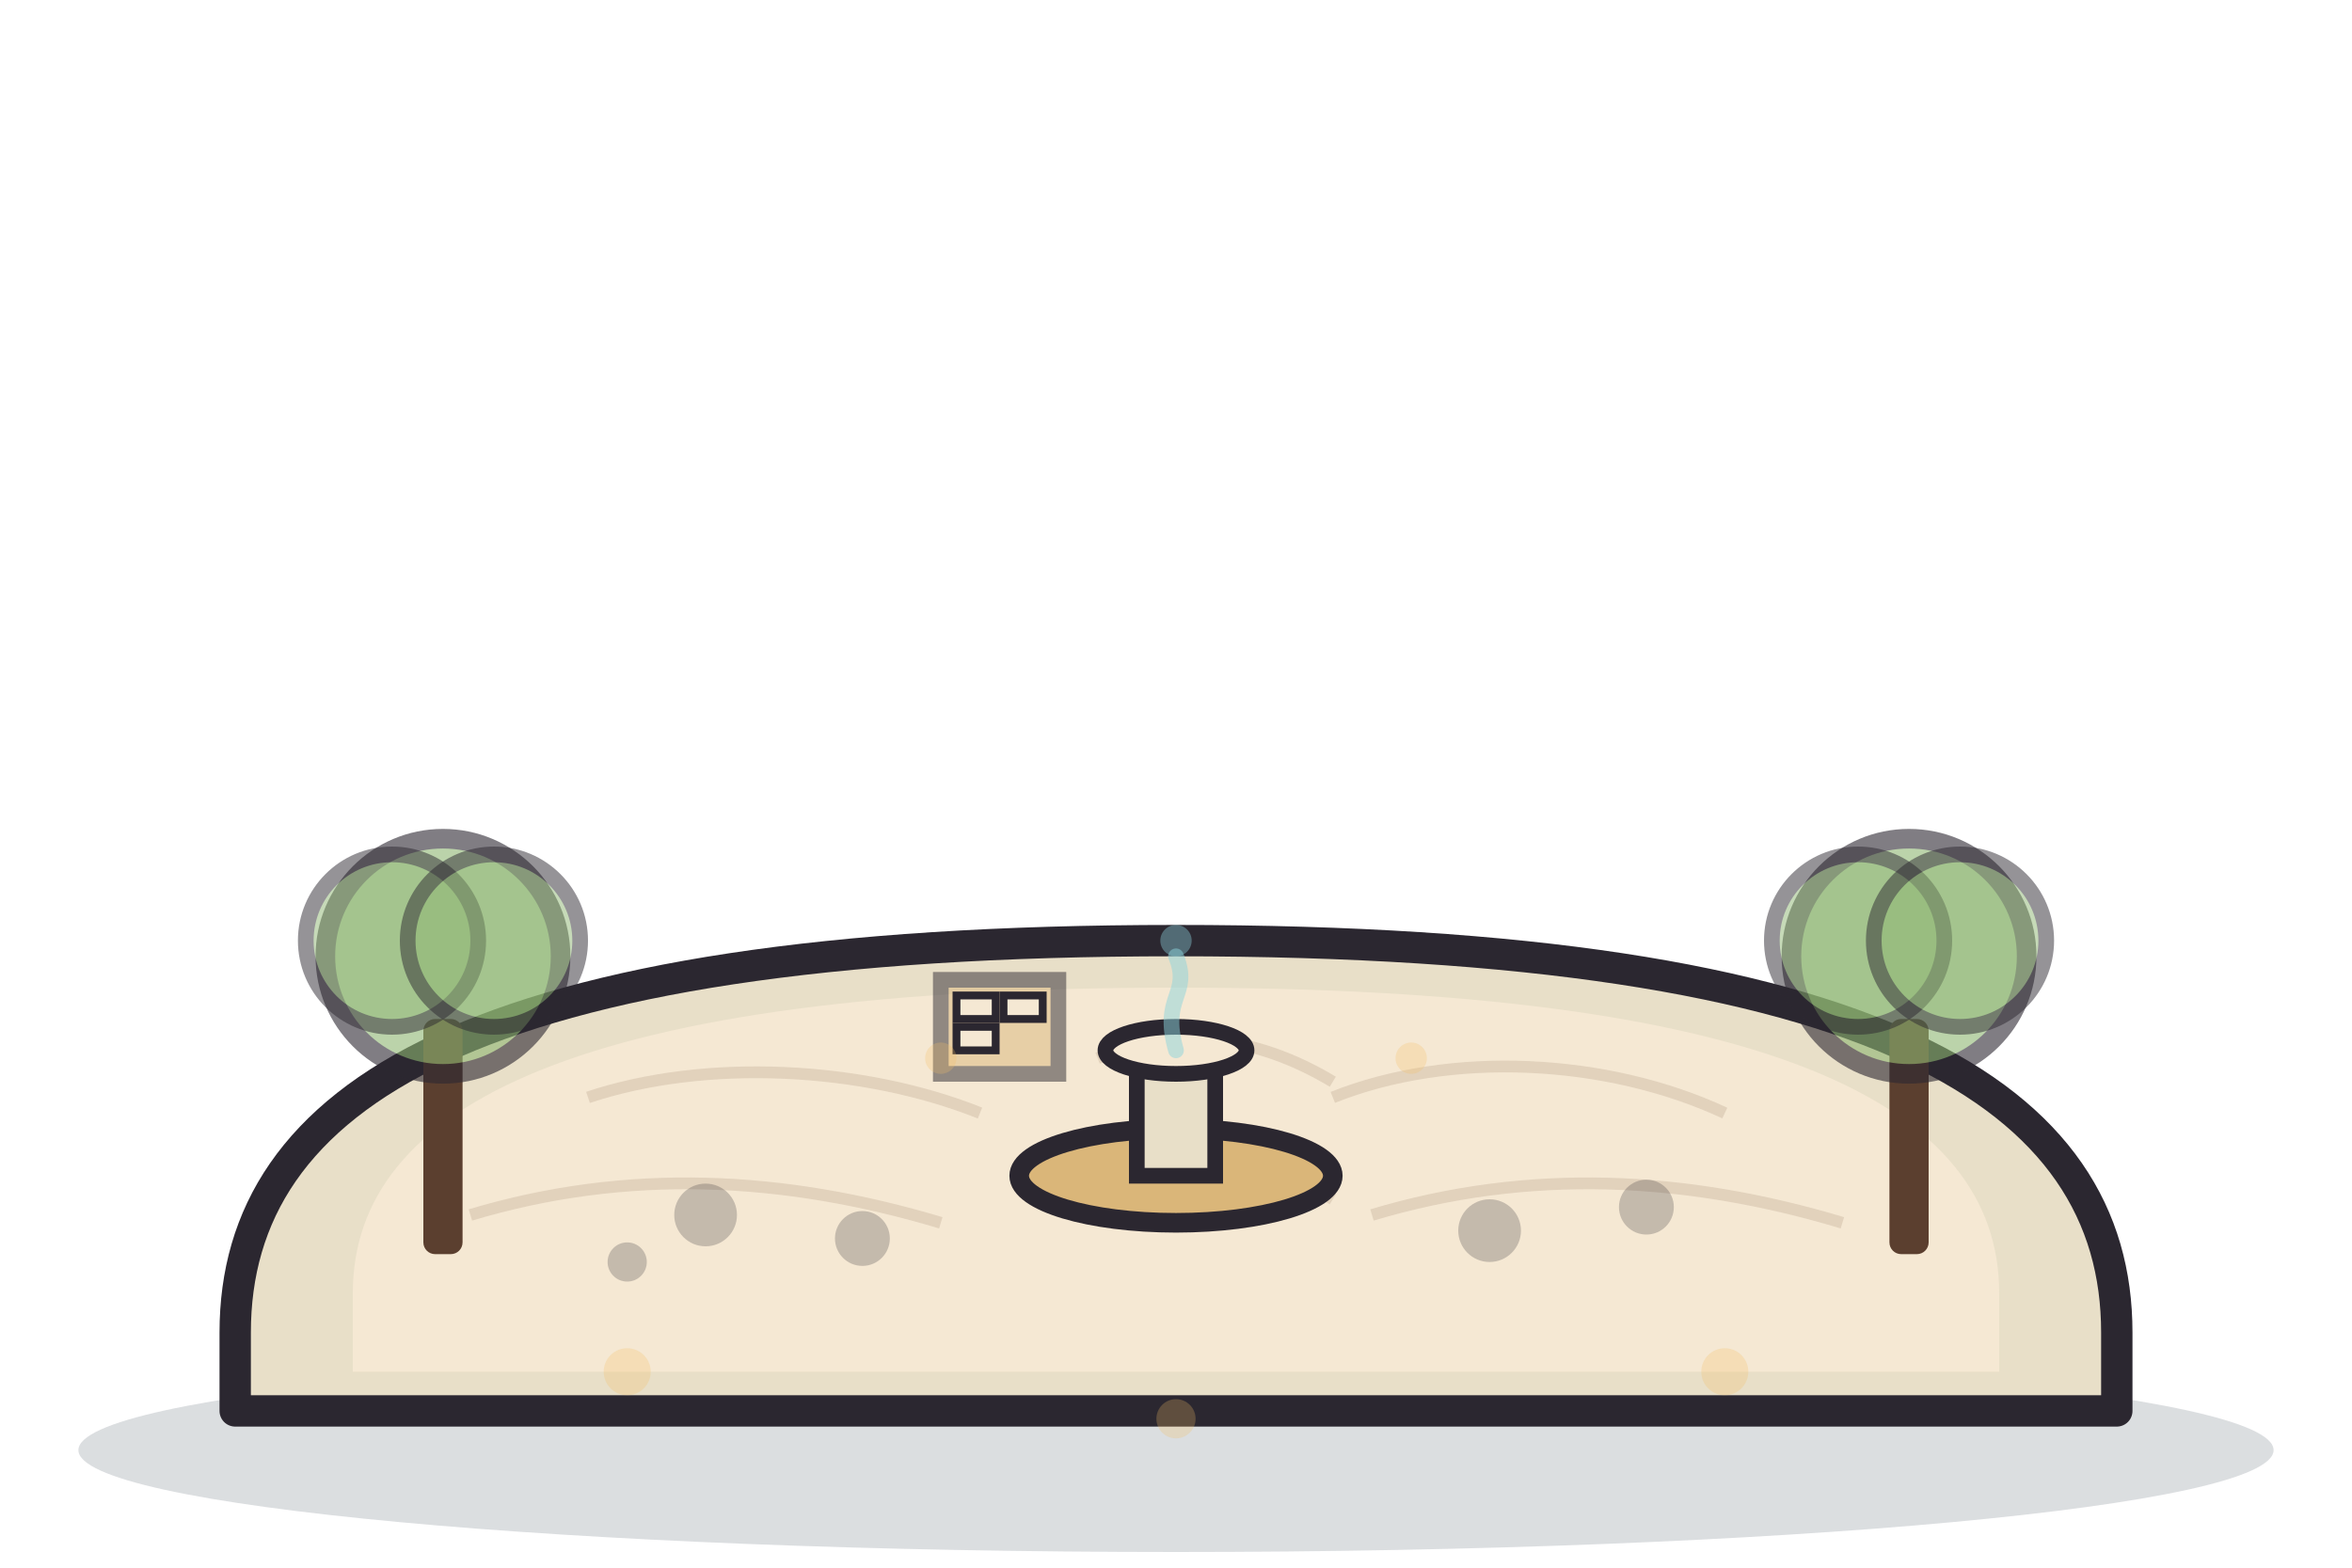
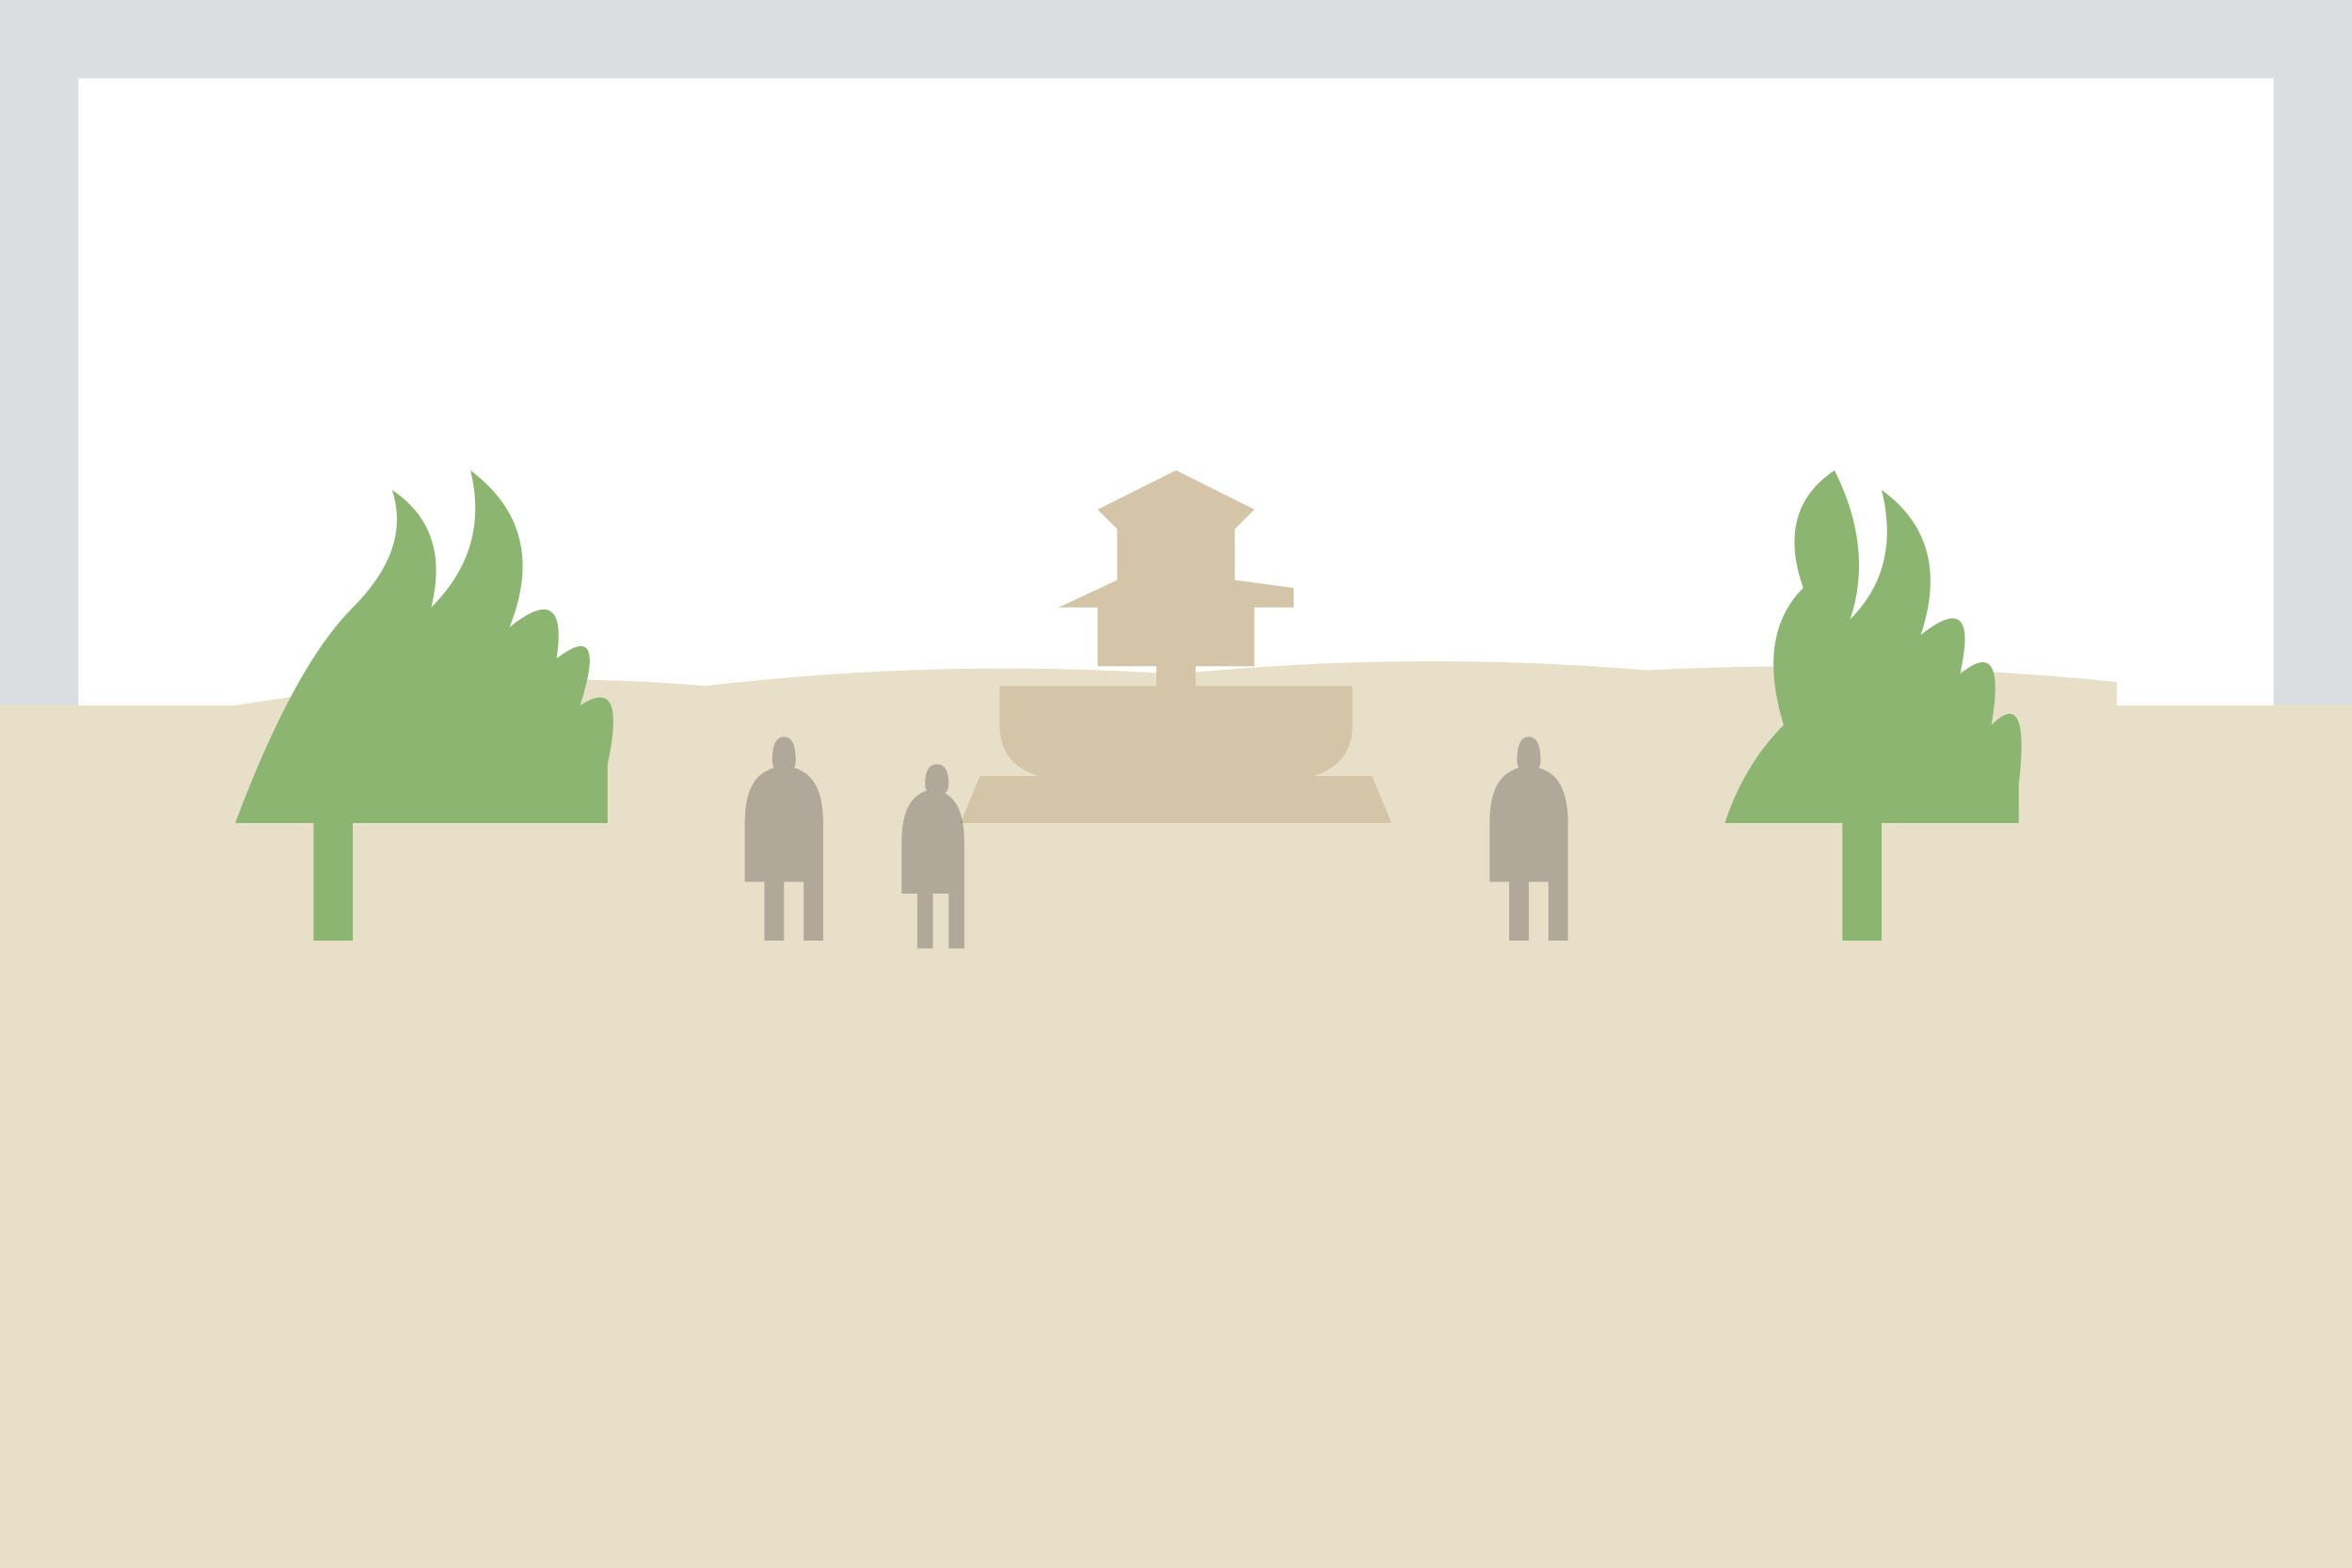
- <svg xmlns="http://www.w3.org/2000/svg" width="600" height="400" viewBox="0 0 600 400">
-   <ellipse cx="300" cy="370" rx="280" ry="26" fill="#1a2a3a" opacity="0.16" />
-   <path d="M60 340 C60 280 120 240 300 240 C480 240 540 280 540 340 V360 H60Z" fill="#e8dfc8" stroke="#2b2730" stroke-width="8" stroke-linejoin="round" />
-   <path d="M90 330 C90 282 148 252 300 252 C452 252 510 282 510 330 V350 H90Z" fill="#f5e8d3" stroke="none" />
-   <g fill="none" stroke="#7a5a42" stroke-width="3" opacity="0.16">
-     <path d="M150 280 C180 270 220 272 250 284" />
-     <path d="M340 280 C370 268 410 270 440 284" />
-     <path d="M120 310 C160 298 200 300 240 312" />
-     <path d="M350 310 C390 298 430 300 470 312" />
-     <path d="M280 270 C300 262 320 264 340 276" />
-     <path d="M280 300 C300 292 320 294 340 306" />
-   </g>
-   <ellipse cx="300" cy="300" rx="40" ry="12" fill="#dab679" stroke="#2b2730" stroke-width="5" />
-   <rect x="290" y="268" width="20" height="32" fill="#e8dfc8" stroke="#2b2730" stroke-width="4" />
-   <ellipse cx="300" cy="268" rx="18" ry="6" fill="#f5e8d3" stroke="#2b2730" stroke-width="4" />
-   <path d="M300 268 C296 254 304 254 300 244" fill="none" stroke="#8bd3dc" stroke-width="4" stroke-linecap="round" opacity="0.50" />
-   <circle cx="300" cy="240" r="4" fill="#8bd3dc" opacity="0.40" />
-   <g>
-     <rect x="108" y="260" width="10" height="60" rx="3" fill="#5b3f2f" />
-     <circle cx="113" cy="244" r="30" fill="#8db572" stroke="#2b2730" stroke-width="5" opacity="0.60" />
-     <circle cx="100" cy="240" r="22" fill="#8db572" stroke="#2b2730" stroke-width="4" opacity="0.50" />
-     <circle cx="126" cy="240" r="22" fill="#8db572" stroke="#2b2730" stroke-width="4" opacity="0.50" />
-   </g>
-   <g>
-     <rect x="482" y="260" width="10" height="60" rx="3" fill="#5b3f2f" />
-     <circle cx="487" cy="244" r="30" fill="#8db572" stroke="#2b2730" stroke-width="5" opacity="0.60" />
-     <circle cx="474" cy="240" r="22" fill="#8db572" stroke="#2b2730" stroke-width="4" opacity="0.50" />
-     <circle cx="500" cy="240" r="22" fill="#8db572" stroke="#2b2730" stroke-width="4" opacity="0.50" />
-   </g>
-   <g fill="#2b2730" opacity="0.24">
-     <circle cx="180" cy="310" r="8" />
-     <path d="M180 318 L180 340 M172 326 L188 326" />
-     <circle cx="220" cy="316" r="7" />
-     <path d="M220 323 L220 342 M214 330 L226 330" />
-     <circle cx="380" cy="314" r="8" />
-     <path d="M380 322 L380 344 M374 330 L386 330" />
-     <circle cx="420" cy="308" r="7" />
-     <path d="M420 315 L420 338 M414 324 L426 324" />
-     <circle cx="160" cy="322" r="5" />
-     <path d="M160 327 L160 340 M156 332 L164 332" />
-   </g>
-   <rect x="240" y="250" width="30" height="24" fill="#dab679" stroke="#2b2730" stroke-width="4" opacity="0.50" />
-   <rect x="244" y="254" width="10" height="6" fill="#f5e8d3" stroke="#2b2730" stroke-width="2" />
-   <rect x="256" y="254" width="10" height="6" fill="#f5e8d3" stroke="#2b2730" stroke-width="2" />
-   <rect x="244" y="262" width="10" height="6" fill="#f5e8d3" stroke="#2b2730" stroke-width="2" />
-   <g fill="#f2be63" opacity="0.26">
-     <circle cx="300" cy="362" r="5" />
-     <circle cx="160" cy="350" r="6" />
-     <circle cx="440" cy="350" r="6" />
-     <circle cx="240" cy="270" r="4" />
-     <circle cx="360" cy="270" r="4" />
-   </g>
+ <svg xmlns="http://www.w3.org/2000/svg" viewBox="0 0 600 400">
+   <path fill="#1a2a3a" opacity="0.16" d="M 0 0 L 600 0 L 600 400 L 0 400 Z M 20 20 L 20 380 L 580 380 L 580 20 Z" />
+   <path fill="#E8DFC8" d="M 0 180 L 600 180 L 600 400 L 0 400 Z M 60 180 Q 120 170 180 175 Q 240 168 300 172 Q 360 166 420 171 Q 480 168 540 174 L 540 180 L 60 180 Z" />
+   <path fill="#D4C5A9" d="M 270 155 L 280 155 L 280 170 L 295 170 L 295 175 L 305 175 L 305 170 L 320 170 L 320 155 L 330 155 L 330 150 L 315 148 L 315 135 L 320 130 L 300 120 L 280 130 L 285 135 L 285 148 Z M 255 175 L 255 185 Q 255 195 265 198 L 335 198 Q 345 195 345 185 L 345 175 Z M 250 198 L 350 198 L 355 210 L 245 210 Z" />
+   <path fill="#8DB572" d="M 60 210 Q 75 170 90 155 Q 105 140 100 125 Q 115 135 110 155 Q 125 140 120 120 Q 140 135 130 160 Q 145 148 142 168 Q 155 158 148 180 Q 160 172 155 195 L 155 210 Z M 440 210 Q 445 195 455 185 Q 448 162 460 150 Q 453 130 468 120 Q 478 140 472 158 Q 485 145 480 125 Q 498 138 490 162 Q 505 150 500 172 Q 512 162 508 185 Q 518 175 515 200 L 515 210 Z M 80 210 L 80 240 L 90 240 L 90 210 Z M 470 210 L 470 240 L 480 240 L 480 210 Z" />
+   <path fill="#2B2730" opacity="0.30" d="M 190 210 Q 190 200 195 197 Q 200 194 205 197 Q 210 200 210 210 L 210 240 L 205 240 L 205 225 L 200 225 L 200 240 L 195 240 L 195 225 L 190 225 Z M 197 194 Q 197 188 200 188 Q 203 188 203 194 Q 203 197 200 197 Q 197 197 197 194 Z M 380 210 Q 380 200 385 197 Q 390 194 395 197 Q 400 200 400 210 L 400 240 L 395 240 L 395 225 L 390 225 L 390 240 L 385 240 L 385 225 L 380 225 Z M 387 194 Q 387 188 390 188 Q 393 188 393 194 Q 393 197 390 197 Q 387 197 387 194 Z M 230 215 Q 230 206 234 203 Q 238 200 242 203 Q 246 206 246 215 L 246 242 L 242 242 L 242 228 L 238 228 L 238 242 L 234 242 L 234 228 L 230 228 Z M 236 200 Q 236 195 239 195 Q 242 195 242 200 Q 242 203 239 203 Q 236 203 236 200 Z" />
</svg>
